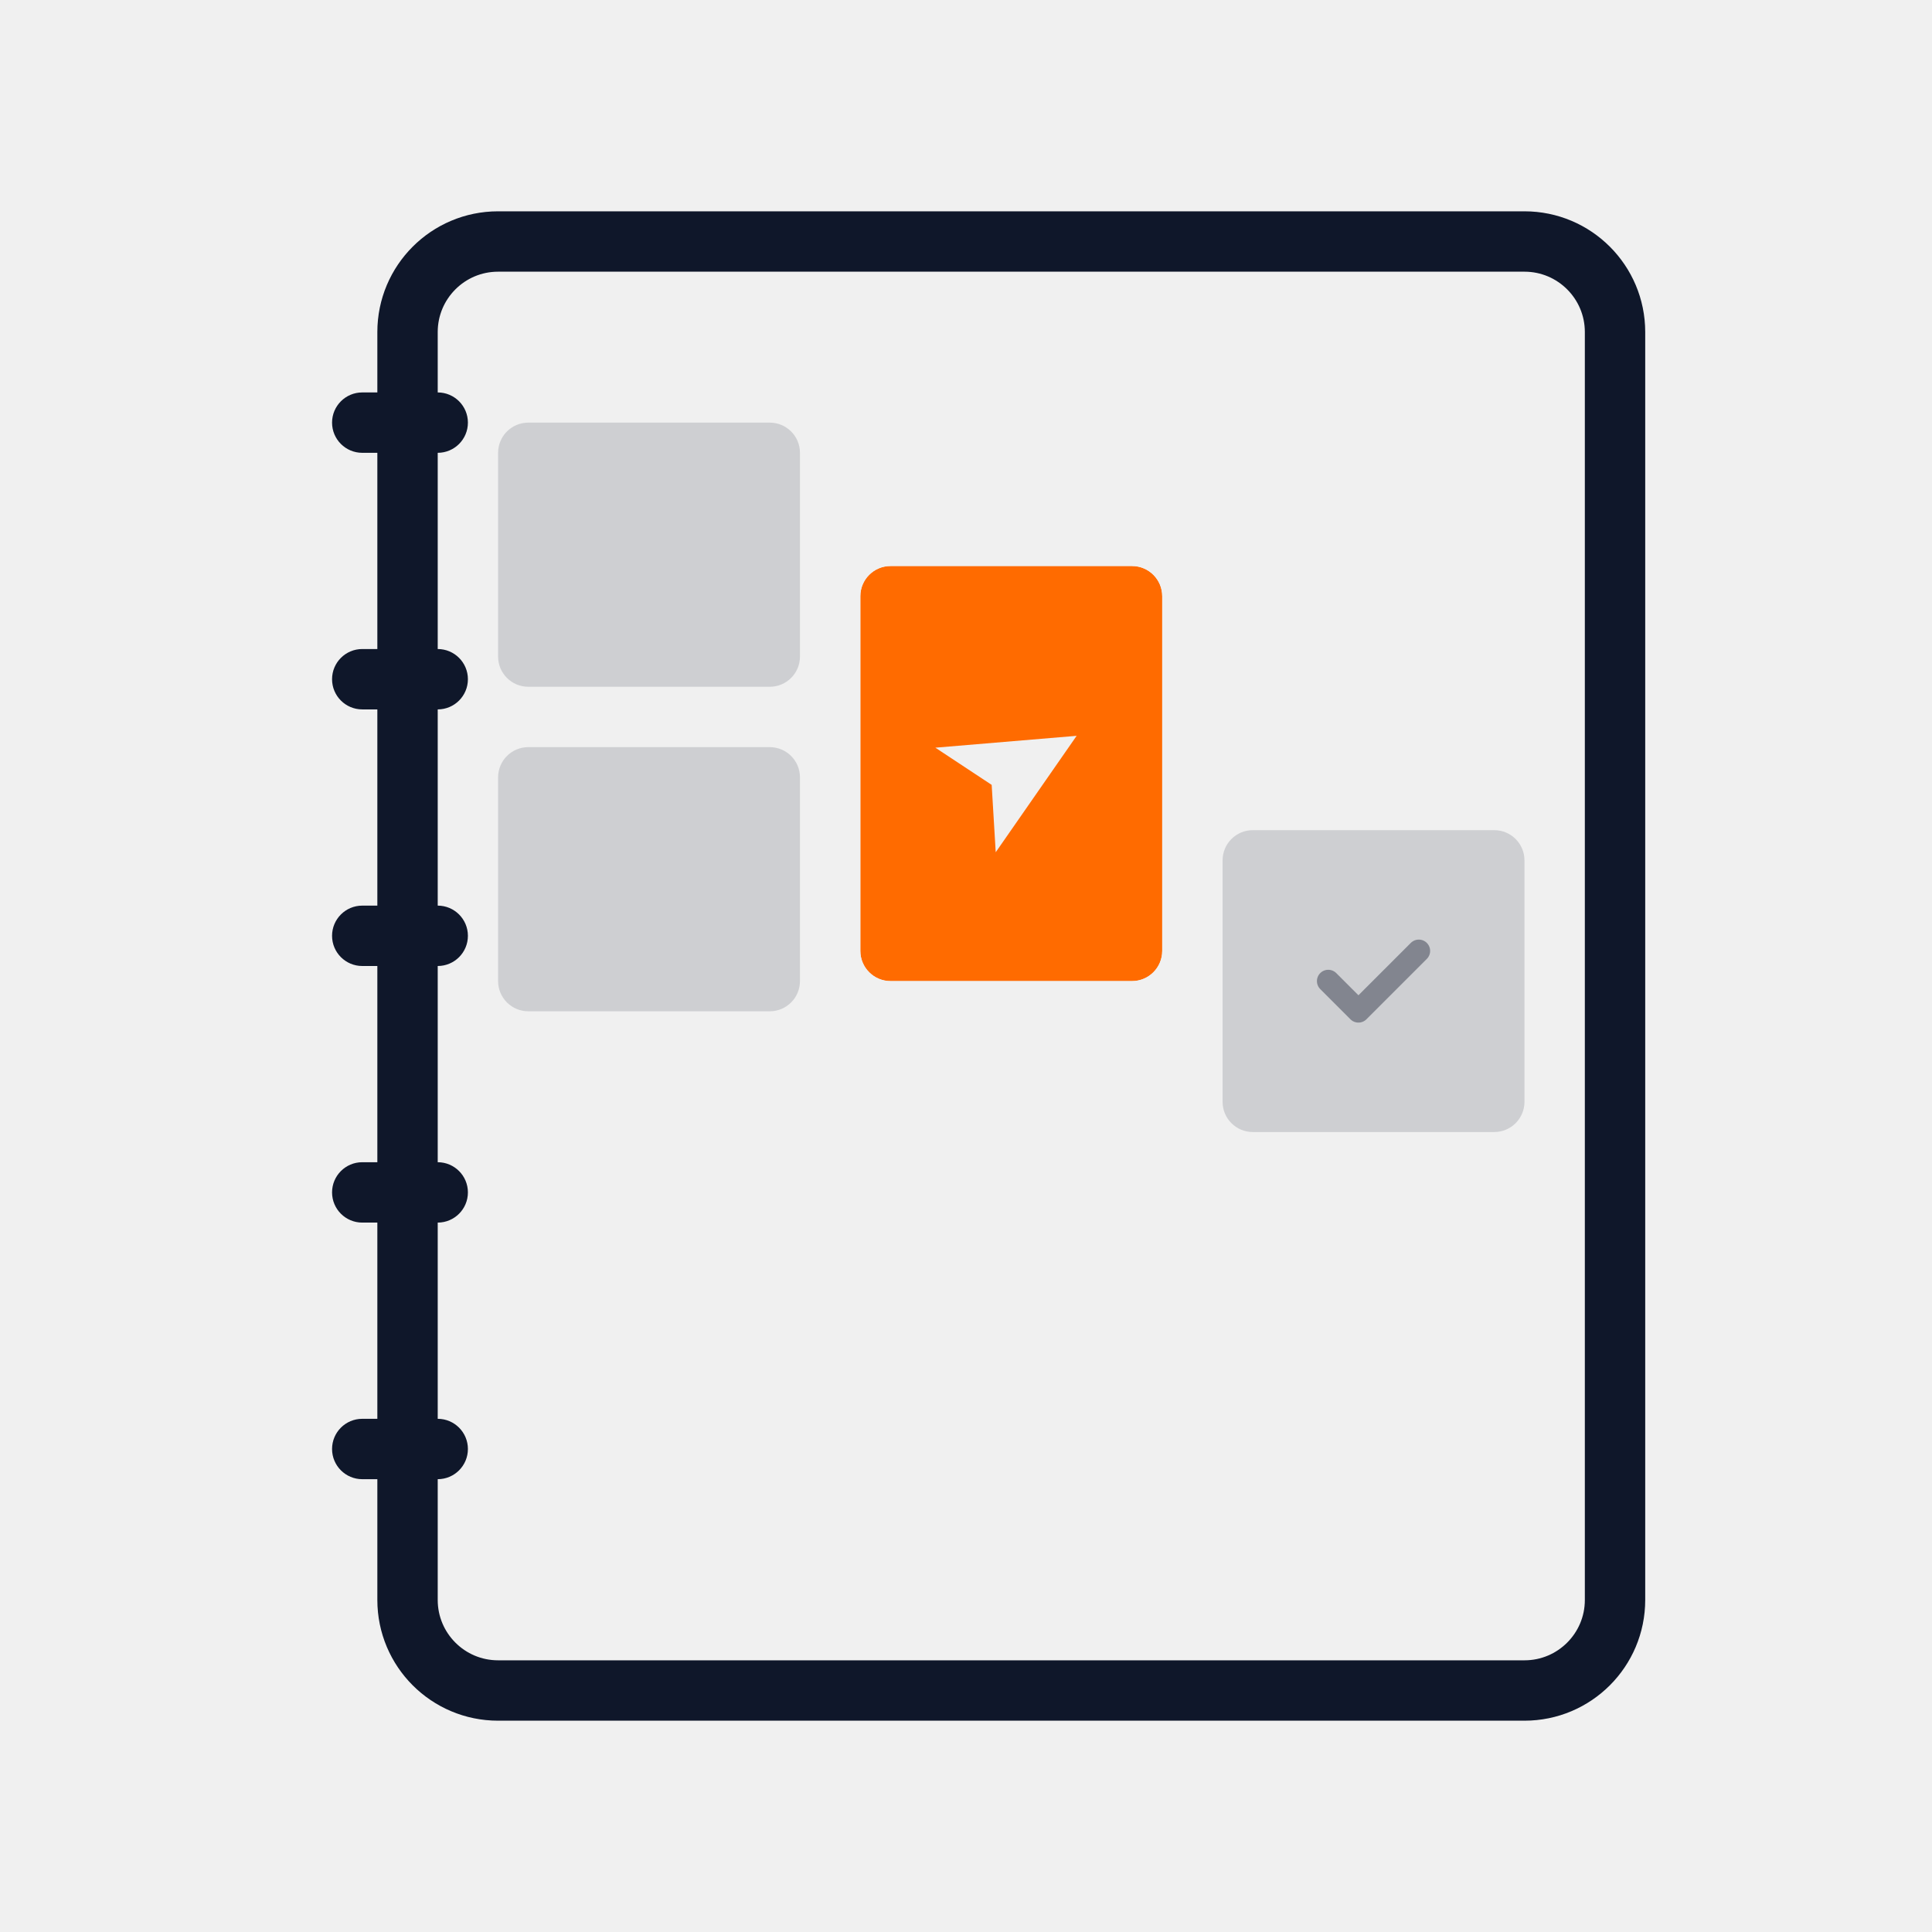
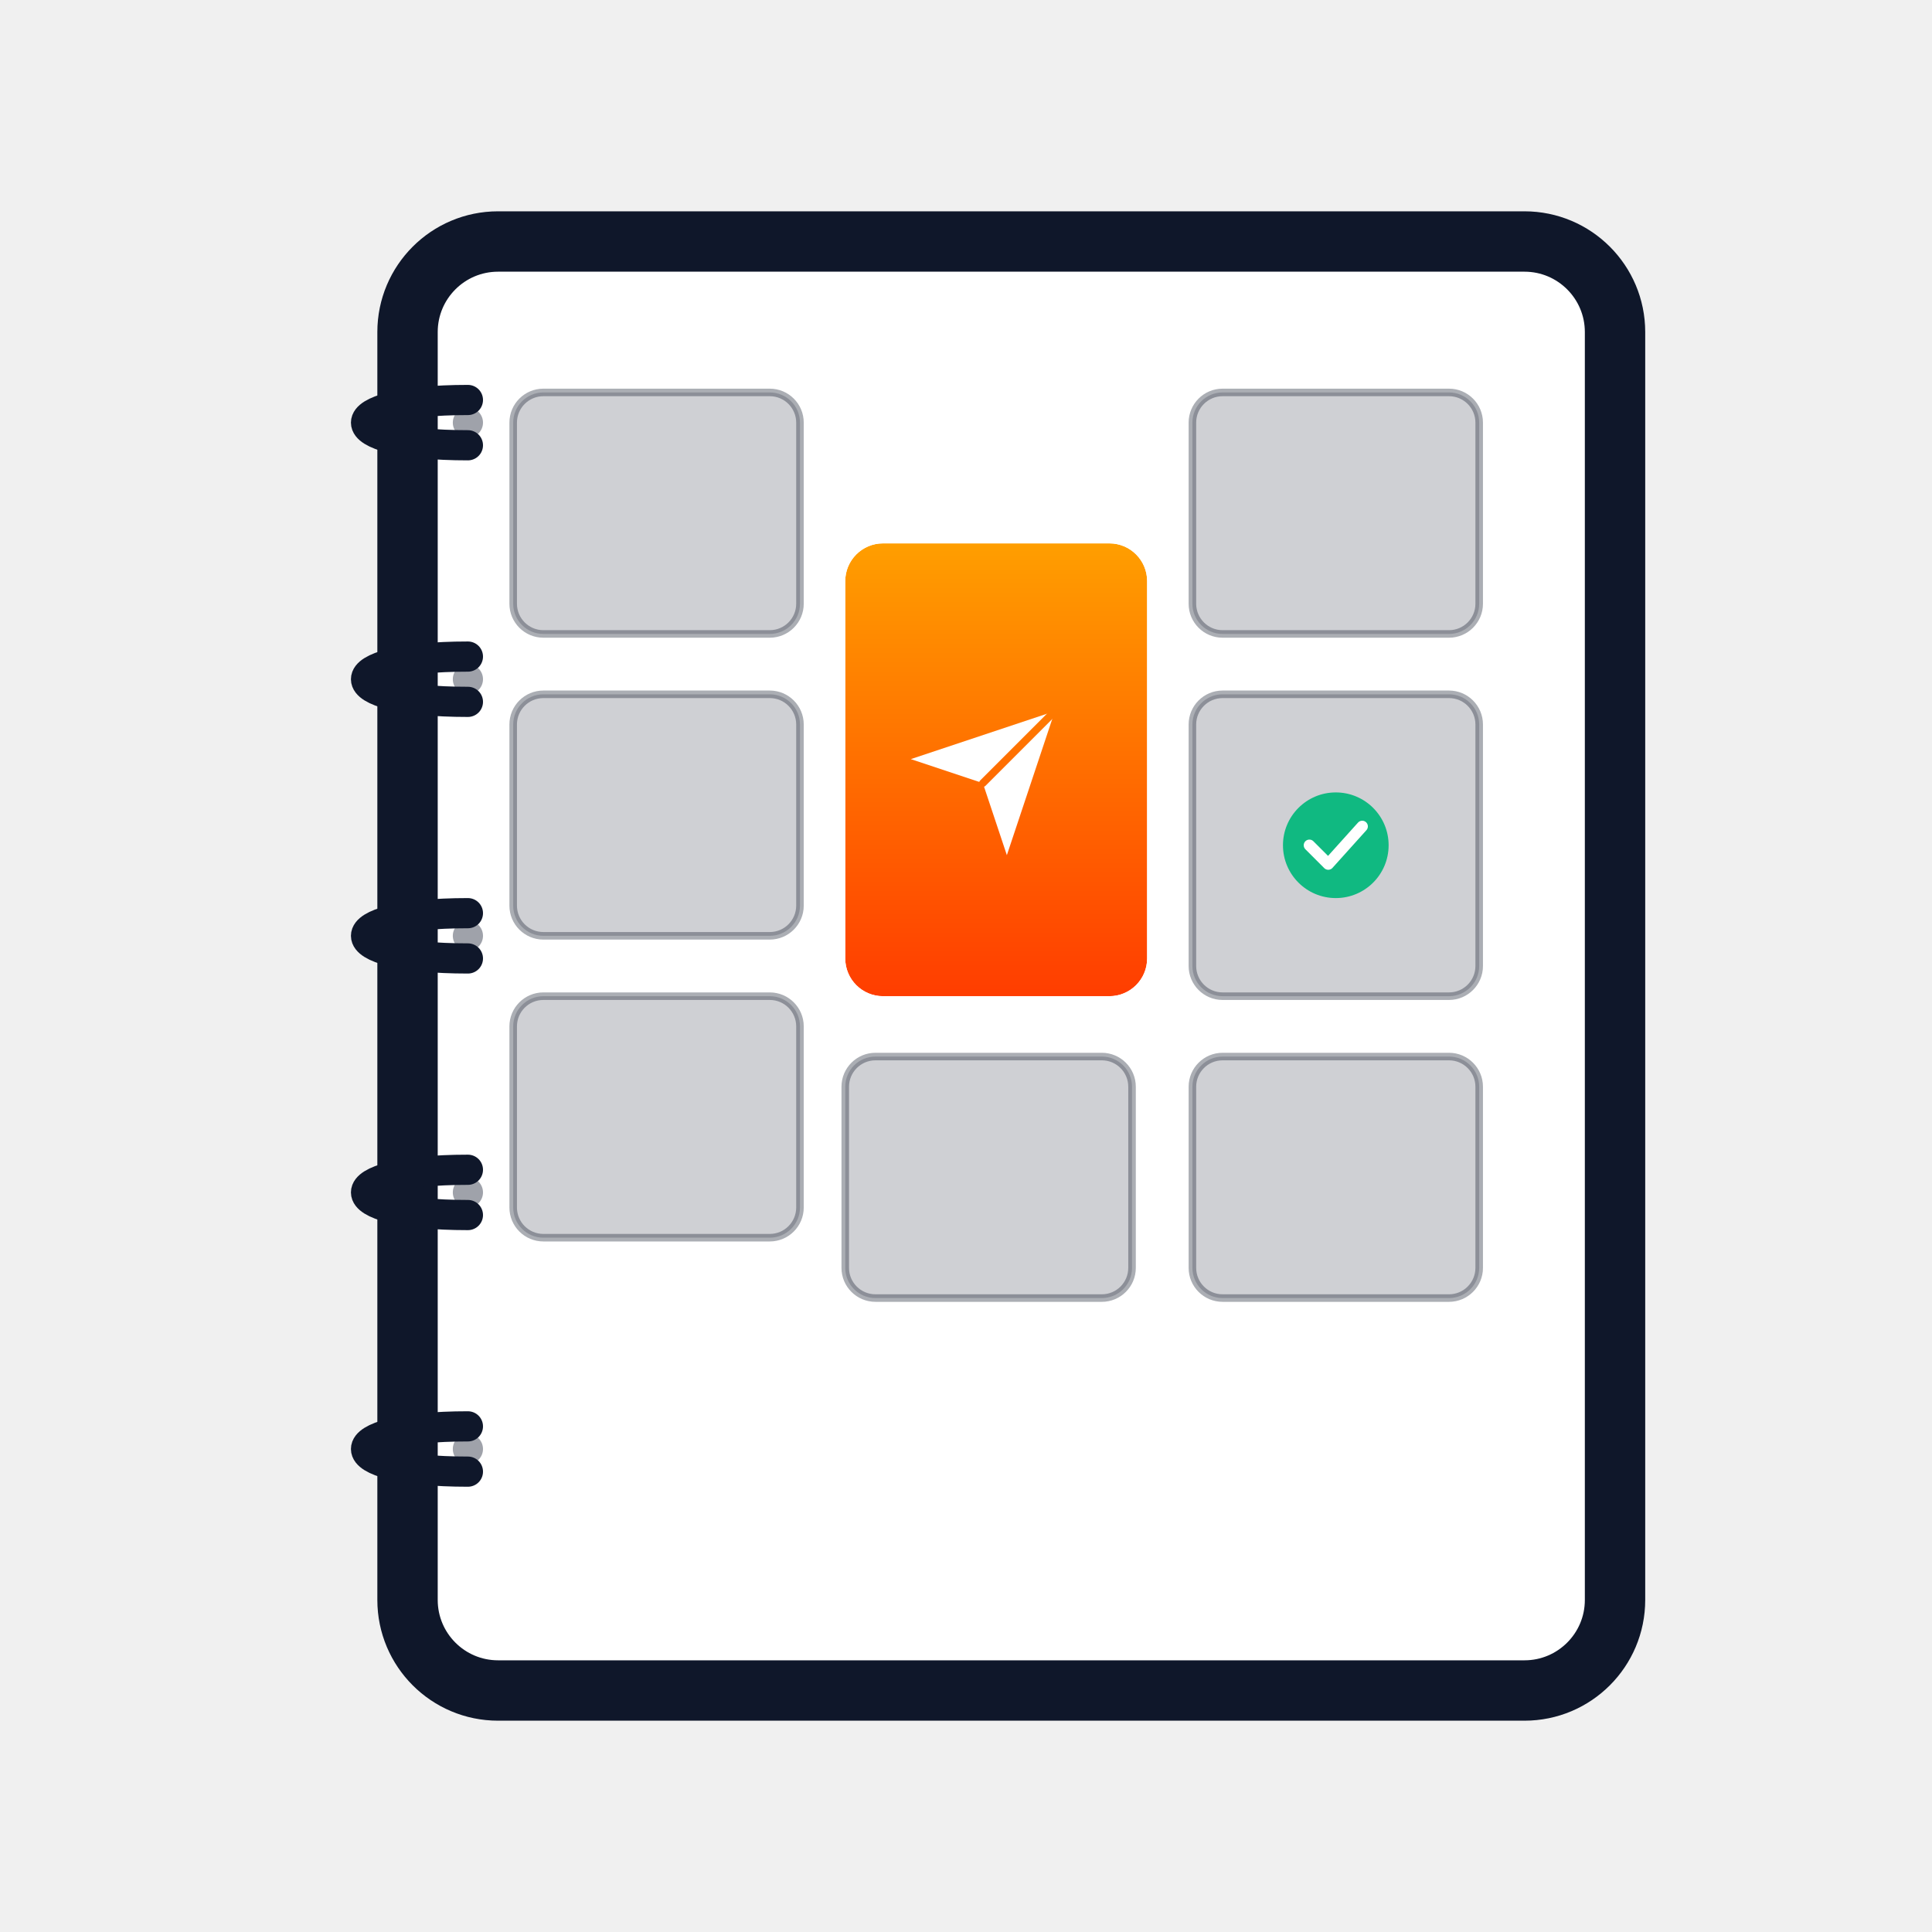
<svg xmlns="http://www.w3.org/2000/svg" viewBox="0 0 512 512" fill="none">
  <defs>
    <mask id="airplane-mask" maskUnits="userSpaceOnUse">
-       <rect x="228" y="150" width="80" height="110" rx="8" fill="white" />
-       <g transform="translate(268, 205) rotate(60)">
-         <path d="M 0,-20 L 16,14 L 0,6 L -16,14 Z" fill="black" />
+       <rect x="224" y="144" width="80" height="120" rx="10" fill="white" />
+       <g transform="translate(264, 204) rotate(45)">
+         <path d="M 0,-22 L 18,14 L 0,5 L -18,14 Z" fill="black" />
+         <line x1="0" y1="-22" x2="0" y2="5" stroke="white" stroke-width="2" stroke-linecap="round" />
      </g>
    </mask>
+     <linearGradient id="brand-grad" x1="0" y1="0" x2="0" y2="1">
+       <stop offset="0%" stop-color="#FF9E00" />
+       <stop offset="100%" stop-color="#FF3D00" />
+     </linearGradient>
  </defs>
-   <rect x="108" y="64" width="320" height="384" rx="24" stroke="#0F172A" stroke-width="16" />
-   <rect x="88" y="104" width="36" height="16" rx="8" fill="#0F172A" />
-   <rect x="88" y="172" width="36" height="16" rx="8" fill="#0F172A" />
-   <rect x="88" y="240" width="36" height="16" rx="8" fill="#0F172A" />
-   <rect x="88" y="308" width="36" height="16" rx="8" fill="#0F172A" />
-   <rect x="88" y="376" width="36" height="16" rx="8" fill="#0F172A" />
-   <rect x="132" y="112" width="80" height="70" rx="8" fill="#0F172A" opacity="0.15" />
-   <rect x="132" y="198" width="80" height="70" rx="8" fill="#0F172A" opacity="0.15" />
-   <rect x="228" y="150" width="80" height="110" rx="8" fill="#FF6B00" mask="url(#airplane-mask)" />
-   <rect x="324" y="220" width="80" height="80" rx="8" fill="#0F172A" opacity="0.15" />
-   <path d="M 352,260 L 360,268 L 376,252" stroke="#0F172A" stroke-width="6" stroke-linecap="round" stroke-linejoin="round" opacity="0.4" />
+   <rect x="108" y="64" width="320" height="384" rx="24" fill="#FFFFFF" stroke="#0F172A" stroke-width="16" />
+   <path d="M 124,106 C 88,106 88,118 124,118" stroke="#0F172A" stroke-width="8" stroke-linecap="round" />
+   <path d="M 124,174 C 88,174 88,186 124,186" stroke="#0F172A" stroke-width="8" stroke-linecap="round" />
+   <path d="M 124,242 C 88,242 88,254 124,254" stroke="#0F172A" stroke-width="8" stroke-linecap="round" />
+   <path d="M 124,310 C 88,310 88,322 124,322" stroke="#0F172A" stroke-width="8" stroke-linecap="round" />
+   <path d="M 124,378 C 88,378 88,390 124,390" stroke="#0F172A" stroke-width="8" stroke-linecap="round" />
+   <circle cx="124" cy="112" r="4" fill="#0F172A" opacity="0.4" />
+   <circle cx="124" cy="180" r="4" fill="#0F172A" opacity="0.4" />
+   <circle cx="124" cy="248" r="4" fill="#0F172A" opacity="0.4" />
+   <circle cx="124" cy="316" r="4" fill="#0F172A" opacity="0.4" />
+   <circle cx="124" cy="384" r="4" fill="#0F172A" opacity="0.4" />
+   <rect x="136" y="104" width="76" height="64" rx="8" fill="#0F172A" fill-opacity="0.2" stroke="#0F172A" stroke-width="2" stroke-opacity="0.35" />
+   <rect x="136" y="184" width="76" height="64" rx="8" fill="#0F172A" fill-opacity="0.2" stroke="#0F172A" stroke-width="2" stroke-opacity="0.35" />
+   <rect x="136" y="264" width="76" height="64" rx="8" fill="#0F172A" fill-opacity="0.2" stroke="#0F172A" stroke-width="2" stroke-opacity="0.35" />
+   <rect x="224" y="280" width="76" height="64" rx="8" fill="#0F172A" fill-opacity="0.2" stroke="#0F172A" stroke-width="2" stroke-opacity="0.35" />
+   <rect x="224" y="144" width="80" height="120" rx="10" fill="url(#brand-grad)" mask="url(#airplane-mask)" />
+   <rect x="316" y="104" width="76" height="64" rx="8" fill="#0F172A" fill-opacity="0.2" stroke="#0F172A" stroke-width="2" stroke-opacity="0.35" />
+   <rect x="316" y="280" width="76" height="64" rx="8" fill="#0F172A" fill-opacity="0.2" stroke="#0F172A" stroke-width="2" stroke-opacity="0.35" />
+   <g>
+     <rect x="316" y="184" width="76" height="80" rx="8" fill="#0F172A" fill-opacity="0.2" stroke="#0F172A" stroke-width="2" stroke-opacity="0.35" />
+     <circle cx="354" cy="224" r="14" fill="#10B981" />
+     <path d="M 347,224 L 352,229 L 361,219" stroke="#FFFFFF" stroke-width="3" stroke-linecap="round" stroke-linejoin="round" />
+   </g>
</svg>
